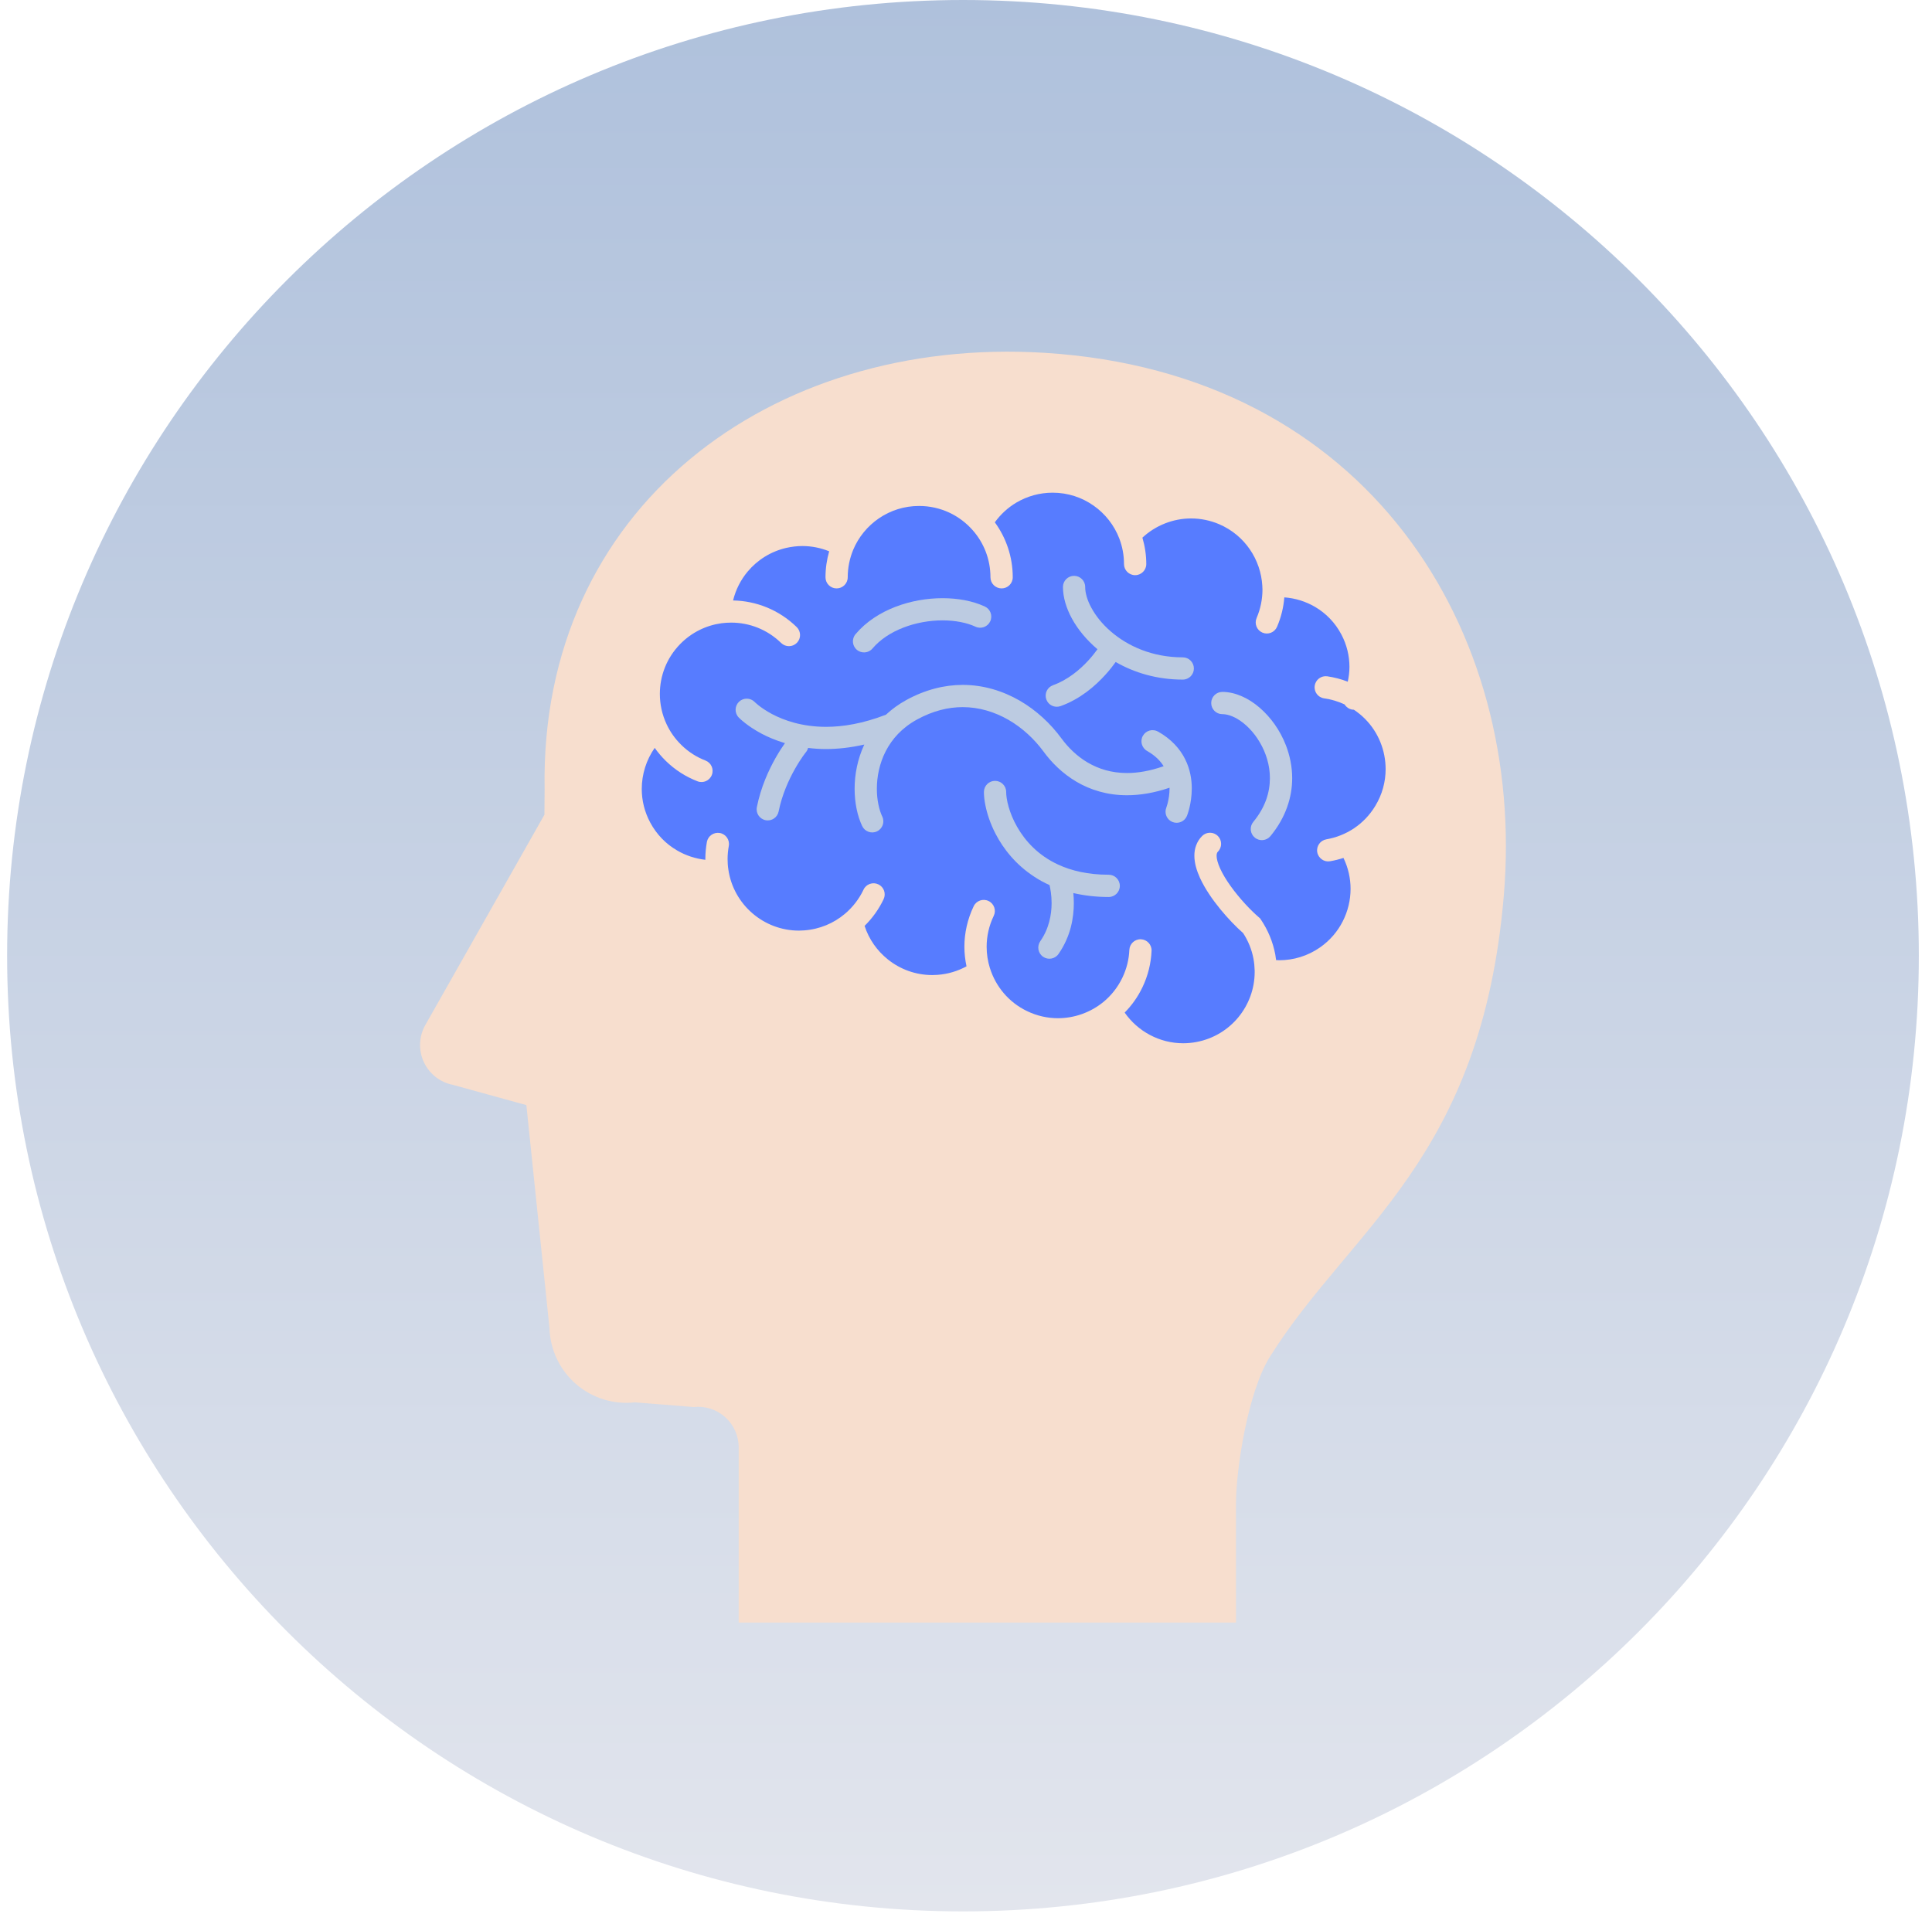
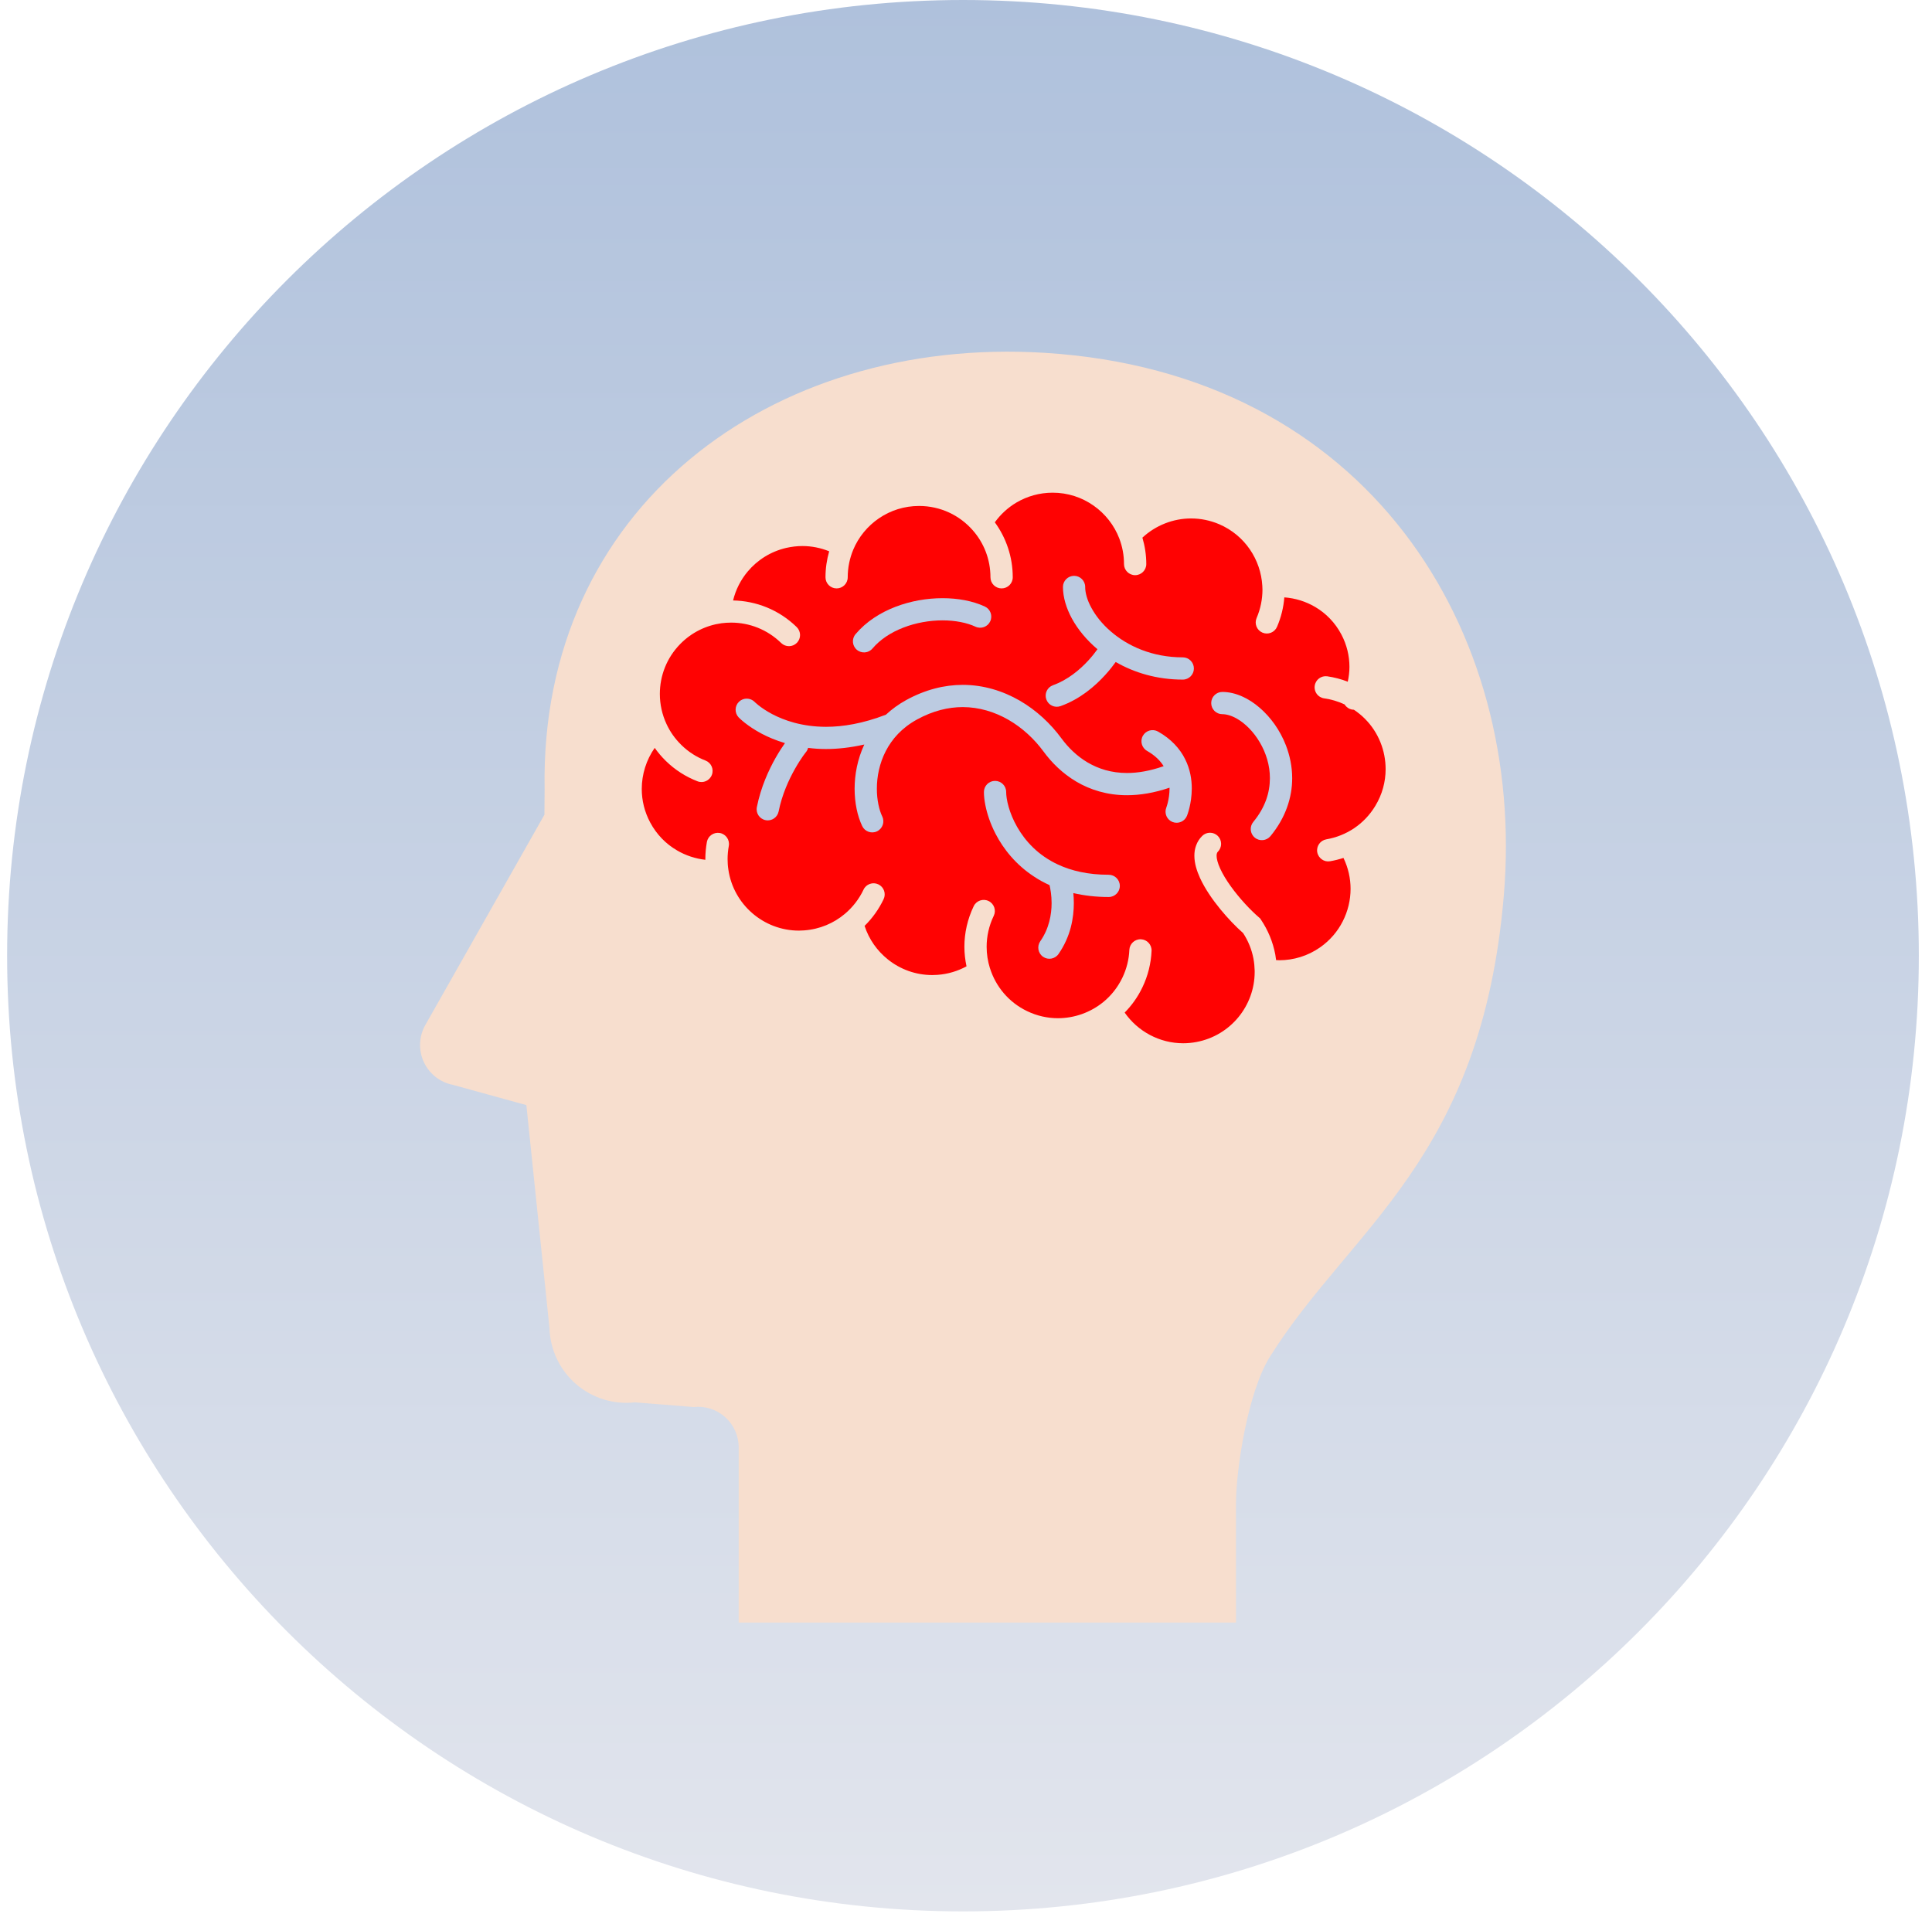
<svg xmlns="http://www.w3.org/2000/svg" width="127" height="126" viewBox="0 0 127 126" fill="none">
-   <circle cx="63.301" cy="62.833" r="62.833" fill="url(#paint0_linear_4741_2343)" />
-   <circle cx="66.319" cy="54.791" r="26.641" fill="#577CFF" />
-   <path d="M72.88 57.51C71.515 57.51 70.427 57.247 69.554 56.842C68.246 56.236 67.399 55.303 66.866 54.372C66.6 53.909 66.416 53.448 66.301 53.043C66.185 52.639 66.14 52.283 66.141 52.071C66.141 51.665 65.814 51.338 65.409 51.338C65.005 51.338 64.678 51.665 64.678 52.071C64.678 52.334 64.71 52.624 64.775 52.943C64.887 53.503 65.097 54.148 65.442 54.815C65.956 55.809 66.775 56.855 67.999 57.647C68.306 57.85 68.635 58.031 68.992 58.192C69.049 58.435 69.128 58.861 69.127 59.378C69.127 59.752 69.085 60.168 68.972 60.597C68.859 61.025 68.676 61.46 68.38 61.885C68.153 62.219 68.234 62.673 68.567 62.903C68.898 63.132 69.353 63.051 69.583 62.718C69.983 62.142 70.237 61.542 70.387 60.971C70.536 60.399 70.588 59.854 70.588 59.378C70.588 59.14 70.575 58.916 70.556 58.715C71.26 58.877 72.03 58.974 72.88 58.974C73.284 58.974 73.612 58.646 73.612 58.242C73.612 57.838 73.284 57.51 72.88 57.51Z" fill="#BCCBE1" />
-   <path d="M76.123 48.098C75.771 47.902 75.327 48.023 75.127 48.376C74.928 48.726 75.053 49.172 75.405 49.372C75.944 49.681 76.272 50.022 76.492 50.375C75.59 50.691 74.793 50.823 74.085 50.823C73.053 50.822 72.209 50.549 71.494 50.13C70.784 49.713 70.211 49.14 69.775 48.548C69.057 47.568 68.124 46.697 67.023 46.06C65.922 45.427 64.651 45.029 63.284 45.029C62.088 45.029 60.828 45.338 59.577 46.024C59.067 46.303 58.622 46.631 58.237 46.989C56.716 47.575 55.407 47.787 54.297 47.787C52.717 47.784 51.538 47.362 50.749 46.946C50.356 46.737 50.062 46.53 49.871 46.38C49.776 46.303 49.705 46.244 49.662 46.204L49.619 46.162L49.611 46.154C49.33 45.867 48.87 45.859 48.578 46.138C48.288 46.419 48.28 46.88 48.56 47.172C48.602 47.214 49.103 47.726 50.066 48.238C50.487 48.461 51.003 48.679 51.599 48.858C51.441 49.081 51.224 49.408 50.988 49.822C50.536 50.62 50.016 51.743 49.753 53.062C49.671 53.461 49.929 53.845 50.325 53.924C50.721 54.005 51.105 53.745 51.184 53.349C51.406 52.237 51.862 51.246 52.261 50.544C52.461 50.189 52.644 49.912 52.777 49.721C52.844 49.628 52.897 49.555 52.933 49.509C52.951 49.486 52.964 49.47 52.972 49.459L52.983 49.449L52.984 49.446C53.05 49.364 53.094 49.271 53.12 49.172C53.491 49.22 53.882 49.247 54.297 49.247C55.065 49.247 55.908 49.156 56.815 48.951C56.363 49.919 56.179 50.931 56.178 51.857C56.18 52.788 56.358 53.637 56.676 54.311C56.849 54.675 57.285 54.832 57.649 54.659C58.013 54.485 58.17 54.05 57.996 53.685C57.794 53.264 57.638 52.595 57.641 51.857C57.639 51.059 57.814 50.184 58.226 49.383C58.641 48.583 59.282 47.854 60.28 47.306C61.331 46.729 62.338 46.492 63.284 46.49C64.365 46.492 65.382 46.804 66.292 47.327C67.2 47.85 67.992 48.588 68.596 49.411C69.127 50.137 69.839 50.851 70.753 51.391C71.666 51.931 72.788 52.286 74.085 52.284C74.943 52.284 75.874 52.131 76.879 51.79L76.88 51.841C76.88 52.199 76.824 52.525 76.768 52.756C76.742 52.869 76.713 52.962 76.693 53.019C76.684 53.049 76.677 53.071 76.672 53.084L76.668 53.095V53.096C76.52 53.47 76.7 53.893 77.075 54.044C77.45 54.193 77.876 54.01 78.026 53.637C78.046 53.585 78.338 52.853 78.342 51.841C78.342 51.261 78.241 50.579 77.901 49.907C77.566 49.231 76.987 48.585 76.123 48.098Z" fill="#BCCBE1" />
+   <circle cx="63.301" cy="62.833" r="62.833" fill="url(#paint0_linear_1_100)" />
+   <circle cx="66.319" cy="54.789" r="26.641" fill="#FF0202" />
+   <path d="M72.88 57.512C71.515 57.512 70.427 57.249 69.554 56.844C68.246 56.238 67.399 55.305 66.866 54.374C66.6 53.911 66.416 53.45 66.301 53.045C66.185 52.641 66.14 52.285 66.141 52.073C66.141 51.667 65.814 51.34 65.409 51.34C65.005 51.34 64.678 51.667 64.678 52.073C64.678 52.336 64.71 52.626 64.775 52.945C64.887 53.505 65.097 54.149 65.442 54.817C65.956 55.811 66.775 56.857 67.999 57.649C68.306 57.852 68.635 58.033 68.992 58.194C69.049 58.437 69.128 58.863 69.127 59.38C69.127 59.754 69.085 60.17 68.972 60.599C68.859 61.027 68.676 61.462 68.38 61.887C68.153 62.221 68.234 62.675 68.567 62.905C68.898 63.134 69.353 63.053 69.583 62.72C69.983 62.144 70.237 61.544 70.387 60.973C70.536 60.401 70.588 59.856 70.588 59.38C70.588 59.142 70.575 58.918 70.556 58.717C71.26 58.879 72.03 58.975 72.88 58.975C73.284 58.975 73.612 58.648 73.612 58.244C73.612 57.84 73.284 57.512 72.88 57.512Z" fill="#BCCBE1" />
+   <path d="M76.123 48.096C75.771 47.9 75.327 48.021 75.127 48.374C74.928 48.724 75.053 49.17 75.405 49.37C75.944 49.679 76.272 50.02 76.492 50.373C75.59 50.689 74.793 50.821 74.085 50.821C73.053 50.82 72.209 50.547 71.494 50.128C70.784 49.711 70.211 49.138 69.775 48.546C69.057 47.566 68.124 46.695 67.023 46.058C65.922 45.425 64.651 45.027 63.284 45.027C62.088 45.027 60.828 45.336 59.577 46.022C59.067 46.301 58.622 46.629 58.237 46.987C56.716 47.573 55.407 47.785 54.297 47.785C52.717 47.782 51.538 47.36 50.749 46.944C50.356 46.735 50.062 46.528 49.871 46.378C49.776 46.301 49.705 46.242 49.662 46.202L49.619 46.16L49.611 46.152C49.33 45.865 48.87 45.857 48.578 46.136C48.288 46.417 48.28 46.879 48.56 47.17C48.602 47.212 49.103 47.724 50.066 48.236C50.487 48.459 51.003 48.677 51.599 48.856C51.441 49.079 51.224 49.406 50.988 49.82C50.536 50.618 50.016 51.741 49.753 53.06C49.671 53.459 49.929 53.843 50.325 53.922C50.721 54.003 51.105 53.743 51.184 53.347C51.406 52.235 51.862 51.244 52.261 50.542C52.461 50.188 52.644 49.91 52.777 49.719C52.844 49.626 52.897 49.553 52.933 49.507C52.951 49.484 52.964 49.468 52.972 49.457L52.983 49.447L52.984 49.444C53.05 49.362 53.094 49.269 53.12 49.17C53.491 49.218 53.882 49.245 54.297 49.245C55.065 49.245 55.908 49.154 56.815 48.949C56.363 49.917 56.179 50.929 56.178 51.855C56.18 52.787 56.358 53.635 56.676 54.309C56.849 54.673 57.285 54.83 57.649 54.657C58.013 54.483 58.17 54.049 57.996 53.683C57.794 53.262 57.638 52.593 57.641 51.855C57.639 51.057 57.814 50.182 58.226 49.381C58.641 48.581 59.282 47.852 60.28 47.304C61.331 46.727 62.338 46.491 63.284 46.488C64.365 46.491 65.382 46.802 66.292 47.325C67.2 47.848 67.992 48.586 68.596 49.409C69.127 50.135 69.839 50.849 70.753 51.389C71.666 51.929 72.788 52.284 74.085 52.282C74.943 52.282 75.874 52.129 76.879 51.788L76.88 51.839C76.88 52.197 76.824 52.523 76.768 52.754C76.742 52.867 76.713 52.96 76.693 53.017C76.684 53.047 76.677 53.069 76.672 53.082L76.668 53.093V53.094C76.52 53.468 76.7 53.891 77.075 54.042C77.45 54.191 77.876 54.008 78.026 53.635C78.046 53.583 78.338 52.851 78.342 51.839C78.342 51.259 78.241 50.577 77.901 49.905C77.566 49.229 76.987 48.583 76.123 48.096Z" fill="#BCCBE1" />
  <path d="M57.354 42.635C57.858 42.041 58.573 41.574 59.388 41.261C60.203 40.944 61.11 40.787 61.961 40.787C62.788 40.787 63.56 40.939 64.124 41.203C64.493 41.373 64.927 41.212 65.094 40.846C65.263 40.48 65.104 40.044 64.739 39.877C63.922 39.499 62.961 39.33 61.961 39.328C60.933 39.328 59.862 39.512 58.861 39.896C57.865 40.28 56.939 40.867 56.241 41.692C55.978 41.999 56.017 42.46 56.324 42.72C56.633 42.983 57.096 42.943 57.354 42.635Z" fill="#BCCBE1" />
  <path d="M68.652 23.196C50.632 22.087 35.457 33.423 35.801 51.893L35.788 53.565L27.959 67.39C27.537 68.135 27.499 69.039 27.857 69.817C28.214 70.596 28.922 71.156 29.763 71.322L34.601 72.656L36.12 87.316C36.161 88.729 36.789 90.061 37.855 90.988C38.921 91.917 40.328 92.356 41.732 92.199L45.595 92.507C46.349 92.423 47.104 92.664 47.669 93.171C48.234 93.676 48.558 94.399 48.558 95.158V106.678H81.247C81.247 106.678 81.247 101.092 81.247 98.864C81.247 96.634 82.017 91.539 83.475 89.205C88.775 80.732 97.401 76.224 98.856 58.848C100.313 41.47 89.941 24.507 68.652 23.196ZM90.4 52.994C89.667 54.205 88.482 54.959 87.188 55.182C86.791 55.252 86.522 55.628 86.589 56.027C86.66 56.424 87.038 56.694 87.435 56.623C87.732 56.572 88.024 56.498 88.313 56.405C88.624 57.051 88.78 57.745 88.78 58.436C88.78 59.174 88.604 59.907 88.267 60.57C87.932 61.232 87.435 61.822 86.783 62.281C85.962 62.856 85.029 63.13 84.103 63.132C84.029 63.132 83.957 63.124 83.884 63.122C83.868 63 83.853 62.879 83.832 62.76V62.758C83.672 61.911 83.341 61.136 82.888 60.462L82.833 60.38L82.758 60.315C82.205 59.84 81.471 59.062 80.904 58.268C80.618 57.872 80.376 57.471 80.212 57.114C80.046 56.755 79.97 56.444 79.973 56.26C79.973 56.178 79.985 56.121 80.001 56.084C80.014 56.048 80.028 56.026 80.056 55.997C80.341 55.713 80.341 55.249 80.056 54.962C79.77 54.678 79.308 54.678 79.024 54.962C78.844 55.139 78.709 55.353 78.628 55.581C78.543 55.803 78.512 56.035 78.512 56.26C78.515 56.766 78.668 57.246 78.882 57.722C79.209 58.432 79.695 59.137 80.222 59.781C80.718 60.385 81.243 60.929 81.715 61.345C82.041 61.843 82.279 62.407 82.396 63.028C82.444 63.29 82.469 63.55 82.475 63.799V63.804C82.475 63.836 82.476 63.869 82.476 63.903C82.476 65.007 82.083 66.053 81.407 66.876C80.731 67.697 79.779 68.294 78.65 68.507C78.356 68.563 78.064 68.59 77.776 68.59C76.226 68.591 74.792 67.811 73.93 66.573C74.395 66.102 74.791 65.551 75.091 64.924V64.925C75.466 64.15 75.663 63.329 75.698 62.515C75.716 62.113 75.404 61.772 75.002 61.754C74.596 61.736 74.256 62.05 74.238 62.452C74.212 63.072 74.062 63.694 73.776 64.287L73.775 64.29C73.467 64.925 73.04 65.457 72.53 65.877L72.528 65.878C71.687 66.564 70.628 66.943 69.545 66.943C68.863 66.943 68.17 66.794 67.512 66.475C66.295 65.89 65.449 64.847 65.075 63.654H65.073C64.931 63.201 64.857 62.725 64.857 62.247C64.857 61.564 65.006 60.871 65.324 60.212C65.5 59.848 65.346 59.411 64.982 59.237C64.62 59.062 64.183 59.213 64.007 59.577C63.594 60.436 63.394 61.35 63.394 62.247C63.394 62.682 63.445 63.112 63.534 63.532C62.963 63.843 62.32 64.043 61.625 64.093H61.623C61.509 64.101 61.398 64.106 61.285 64.106C60.187 64.106 59.171 63.725 58.365 63.079C57.661 62.515 57.121 61.757 56.834 60.873C57.347 60.368 57.773 59.773 58.086 59.114C58.258 58.748 58.102 58.314 57.737 58.142C57.373 57.969 56.934 58.124 56.764 58.491C56.475 59.103 56.054 59.647 55.54 60.08C54.807 60.699 53.883 61.096 52.855 61.17H52.854C52.739 61.178 52.628 61.184 52.517 61.184C50.197 61.184 48.216 59.469 47.88 57.177L47.879 57.17V57.166C47.86 57.056 47.848 56.942 47.84 56.824C47.832 56.712 47.828 56.597 47.828 56.484C47.828 56.19 47.856 55.899 47.908 55.618C47.98 55.221 47.718 54.84 47.321 54.766C46.926 54.695 46.543 54.954 46.468 55.351C46.402 55.719 46.366 56.097 46.366 56.484L46.367 56.528C45.71 56.454 45.072 56.244 44.502 55.909C43.779 55.488 43.166 54.87 42.742 54.078C42.364 53.371 42.186 52.618 42.186 51.871C42.186 50.907 42.485 49.961 43.037 49.17C43.25 49.471 43.491 49.754 43.76 50.02C44.378 50.626 45.092 51.074 45.848 51.366C46.225 51.514 46.647 51.326 46.793 50.948C46.941 50.572 46.751 50.149 46.377 50.003C45.798 49.78 45.256 49.439 44.786 48.977V48.976C44.37 48.57 44.048 48.108 43.818 47.613C43.523 46.985 43.375 46.302 43.375 45.624C43.376 44.434 43.819 43.256 44.713 42.343C45.474 41.567 46.433 41.113 47.428 40.975H47.429H47.431C47.644 40.948 47.856 40.934 48.068 40.934C49.255 40.935 50.434 41.382 51.35 42.275C51.639 42.555 52.1 42.553 52.384 42.263C52.666 41.975 52.66 41.514 52.373 41.23C51.208 40.089 49.699 39.505 48.189 39.478C48.359 38.779 48.687 38.128 49.146 37.58C49.783 36.821 50.655 36.259 51.696 36.019C52.051 35.94 52.4 35.9 52.747 35.9C53.359 35.9 53.956 36.023 54.506 36.246C54.35 36.791 54.264 37.363 54.264 37.956C54.264 38.359 54.591 38.685 54.995 38.685C55.398 38.685 55.725 38.359 55.725 37.956C55.725 37.317 55.855 36.707 56.083 36.152C56.436 35.304 57.034 34.582 57.784 34.072C58.537 33.561 59.438 33.265 60.416 33.265C61.826 33.265 63.084 33.881 63.946 34.865C64.672 35.69 65.108 36.77 65.108 37.956C65.108 38.359 65.437 38.685 65.84 38.685C66.244 38.685 66.573 38.359 66.573 37.956C66.573 36.606 66.135 35.353 65.395 34.34C65.774 33.816 66.256 33.371 66.814 33.041C67.512 32.63 68.325 32.392 69.196 32.392C70.2 32.392 71.122 32.705 71.883 33.239C72.647 33.773 73.243 34.531 73.58 35.41H73.579C73.778 35.932 73.886 36.493 73.886 37.085C73.886 37.488 74.215 37.815 74.618 37.815C75.021 37.815 75.351 37.488 75.351 37.085C75.351 36.481 75.258 35.9 75.096 35.348C75.963 34.543 77.111 34.086 78.296 34.086C78.915 34.086 79.543 34.209 80.15 34.468C80.996 34.834 81.675 35.413 82.159 36.119C82.644 36.826 82.928 37.656 82.978 38.515C82.984 38.603 82.988 38.691 82.988 38.779C82.985 39.4 82.863 40.025 82.603 40.633C82.443 41.004 82.615 41.433 82.985 41.592C83.357 41.751 83.785 41.581 83.946 41.21C84.217 40.579 84.373 39.928 84.425 39.275C85.142 39.326 85.84 39.543 86.458 39.908C87.162 40.324 87.765 40.934 88.176 41.715C88.536 42.398 88.705 43.124 88.706 43.844C88.706 44.173 88.666 44.499 88.595 44.819C88.157 44.647 87.701 44.531 87.246 44.464C86.849 44.409 86.477 44.688 86.423 45.088C86.365 45.489 86.644 45.858 87.042 45.913C87.502 45.978 87.955 46.11 88.387 46.314C88.462 46.439 88.578 46.542 88.722 46.605C88.811 46.644 88.906 46.663 88.999 46.663C89.269 46.843 89.514 47.046 89.734 47.267L89.735 47.269C90.613 48.153 91.084 49.347 91.084 50.567C91.084 51.395 90.865 52.233 90.4 52.994Z" fill="#F7DECE" />
-   <path d="M82.806 46.531C82.444 46.218 82.054 45.961 81.642 45.782C81.229 45.599 80.794 45.49 80.349 45.49C79.945 45.49 79.619 45.818 79.619 46.222C79.619 46.626 79.945 46.952 80.349 46.952C80.618 46.952 80.956 47.045 81.316 47.252C81.852 47.559 82.409 48.112 82.811 48.802C83.22 49.493 83.48 50.313 83.477 51.163C83.475 52.096 83.181 53.071 82.383 54.039C82.128 54.349 82.171 54.811 82.482 55.067C82.794 55.326 83.256 55.28 83.512 54.972C84.515 53.759 84.943 52.417 84.942 51.163C84.942 50.401 84.786 49.67 84.531 49.005C84.144 48.007 83.53 47.156 82.806 46.531Z" fill="#C0CDE2" />
-   <path d="M77.75 43.218C75.741 43.218 74.128 42.477 73.011 41.509C72.453 41.026 72.026 40.486 71.746 39.968C71.461 39.451 71.332 38.959 71.335 38.59C71.335 38.187 71.007 37.859 70.605 37.859C70.2 37.859 69.873 38.187 69.873 38.59C69.876 39.276 70.09 39.982 70.461 40.666C70.852 41.38 71.421 42.074 72.142 42.684C71.997 42.885 71.797 43.148 71.539 43.426C70.983 44.034 70.18 44.707 69.22 45.049C68.843 45.183 68.643 45.601 68.779 45.982C68.914 46.363 69.331 46.559 69.713 46.425C71.014 45.958 71.986 45.105 72.648 44.379C72.942 44.057 73.17 43.76 73.34 43.524C74.549 44.221 76.043 44.681 77.75 44.681C78.154 44.681 78.48 44.354 78.48 43.951C78.48 43.547 78.154 43.218 77.75 43.218Z" fill="#BCCBE1" />
+   <path d="M82.806 46.533C82.444 46.22 82.054 45.963 81.642 45.783C81.229 45.601 80.794 45.492 80.349 45.492C79.945 45.492 79.619 45.82 79.619 46.224C79.619 46.628 79.945 46.954 80.349 46.954C80.618 46.954 80.956 47.047 81.316 47.254C81.852 47.561 82.409 48.114 82.811 48.804C83.22 49.495 83.48 50.316 83.477 51.165C83.475 52.098 83.181 53.073 82.383 54.041C82.128 54.351 82.171 54.812 82.482 55.069C82.794 55.328 83.256 55.282 83.512 54.974C84.515 53.761 84.943 52.419 84.942 51.165C84.942 50.403 84.786 49.672 84.531 49.007C84.144 48.009 83.53 47.158 82.806 46.533Z" fill="#C0CDE2" />
+   <path d="M77.75 43.218C75.741 43.218 74.129 42.477 73.012 41.509C72.453 41.026 72.026 40.486 71.746 39.968C71.461 39.452 71.332 38.959 71.335 38.59C71.335 38.187 71.007 37.859 70.605 37.859C70.201 37.859 69.873 38.187 69.873 38.59C69.876 39.276 70.091 39.982 70.461 40.666C70.852 41.381 71.421 42.075 72.142 42.684C71.997 42.885 71.797 43.148 71.539 43.426C70.983 44.034 70.18 44.707 69.221 45.049C68.843 45.184 68.643 45.601 68.779 45.982C68.914 46.363 69.331 46.559 69.713 46.425C71.014 45.958 71.986 45.106 72.648 44.379C72.942 44.057 73.17 43.761 73.341 43.524C74.549 44.221 76.043 44.681 77.75 44.681C78.154 44.681 78.48 44.354 78.48 43.951C78.481 43.547 78.154 43.218 77.75 43.218Z" fill="#BCCBE1" />
  <defs>
-     <linearGradient id="paint0_linear_4741_2343" x1="63.301" y1="0" x2="63.301" y2="125.665" gradientUnits="userSpaceOnUse">
+     <linearGradient id="paint0_linear_1_100" x1="63.301" y1="0" x2="63.301" y2="125.665" gradientUnits="userSpaceOnUse">
      <stop stop-color="#AFC1DC" />
      <stop offset="1" stop-color="#E2E5ED" />
    </linearGradient>
  </defs>
</svg>
